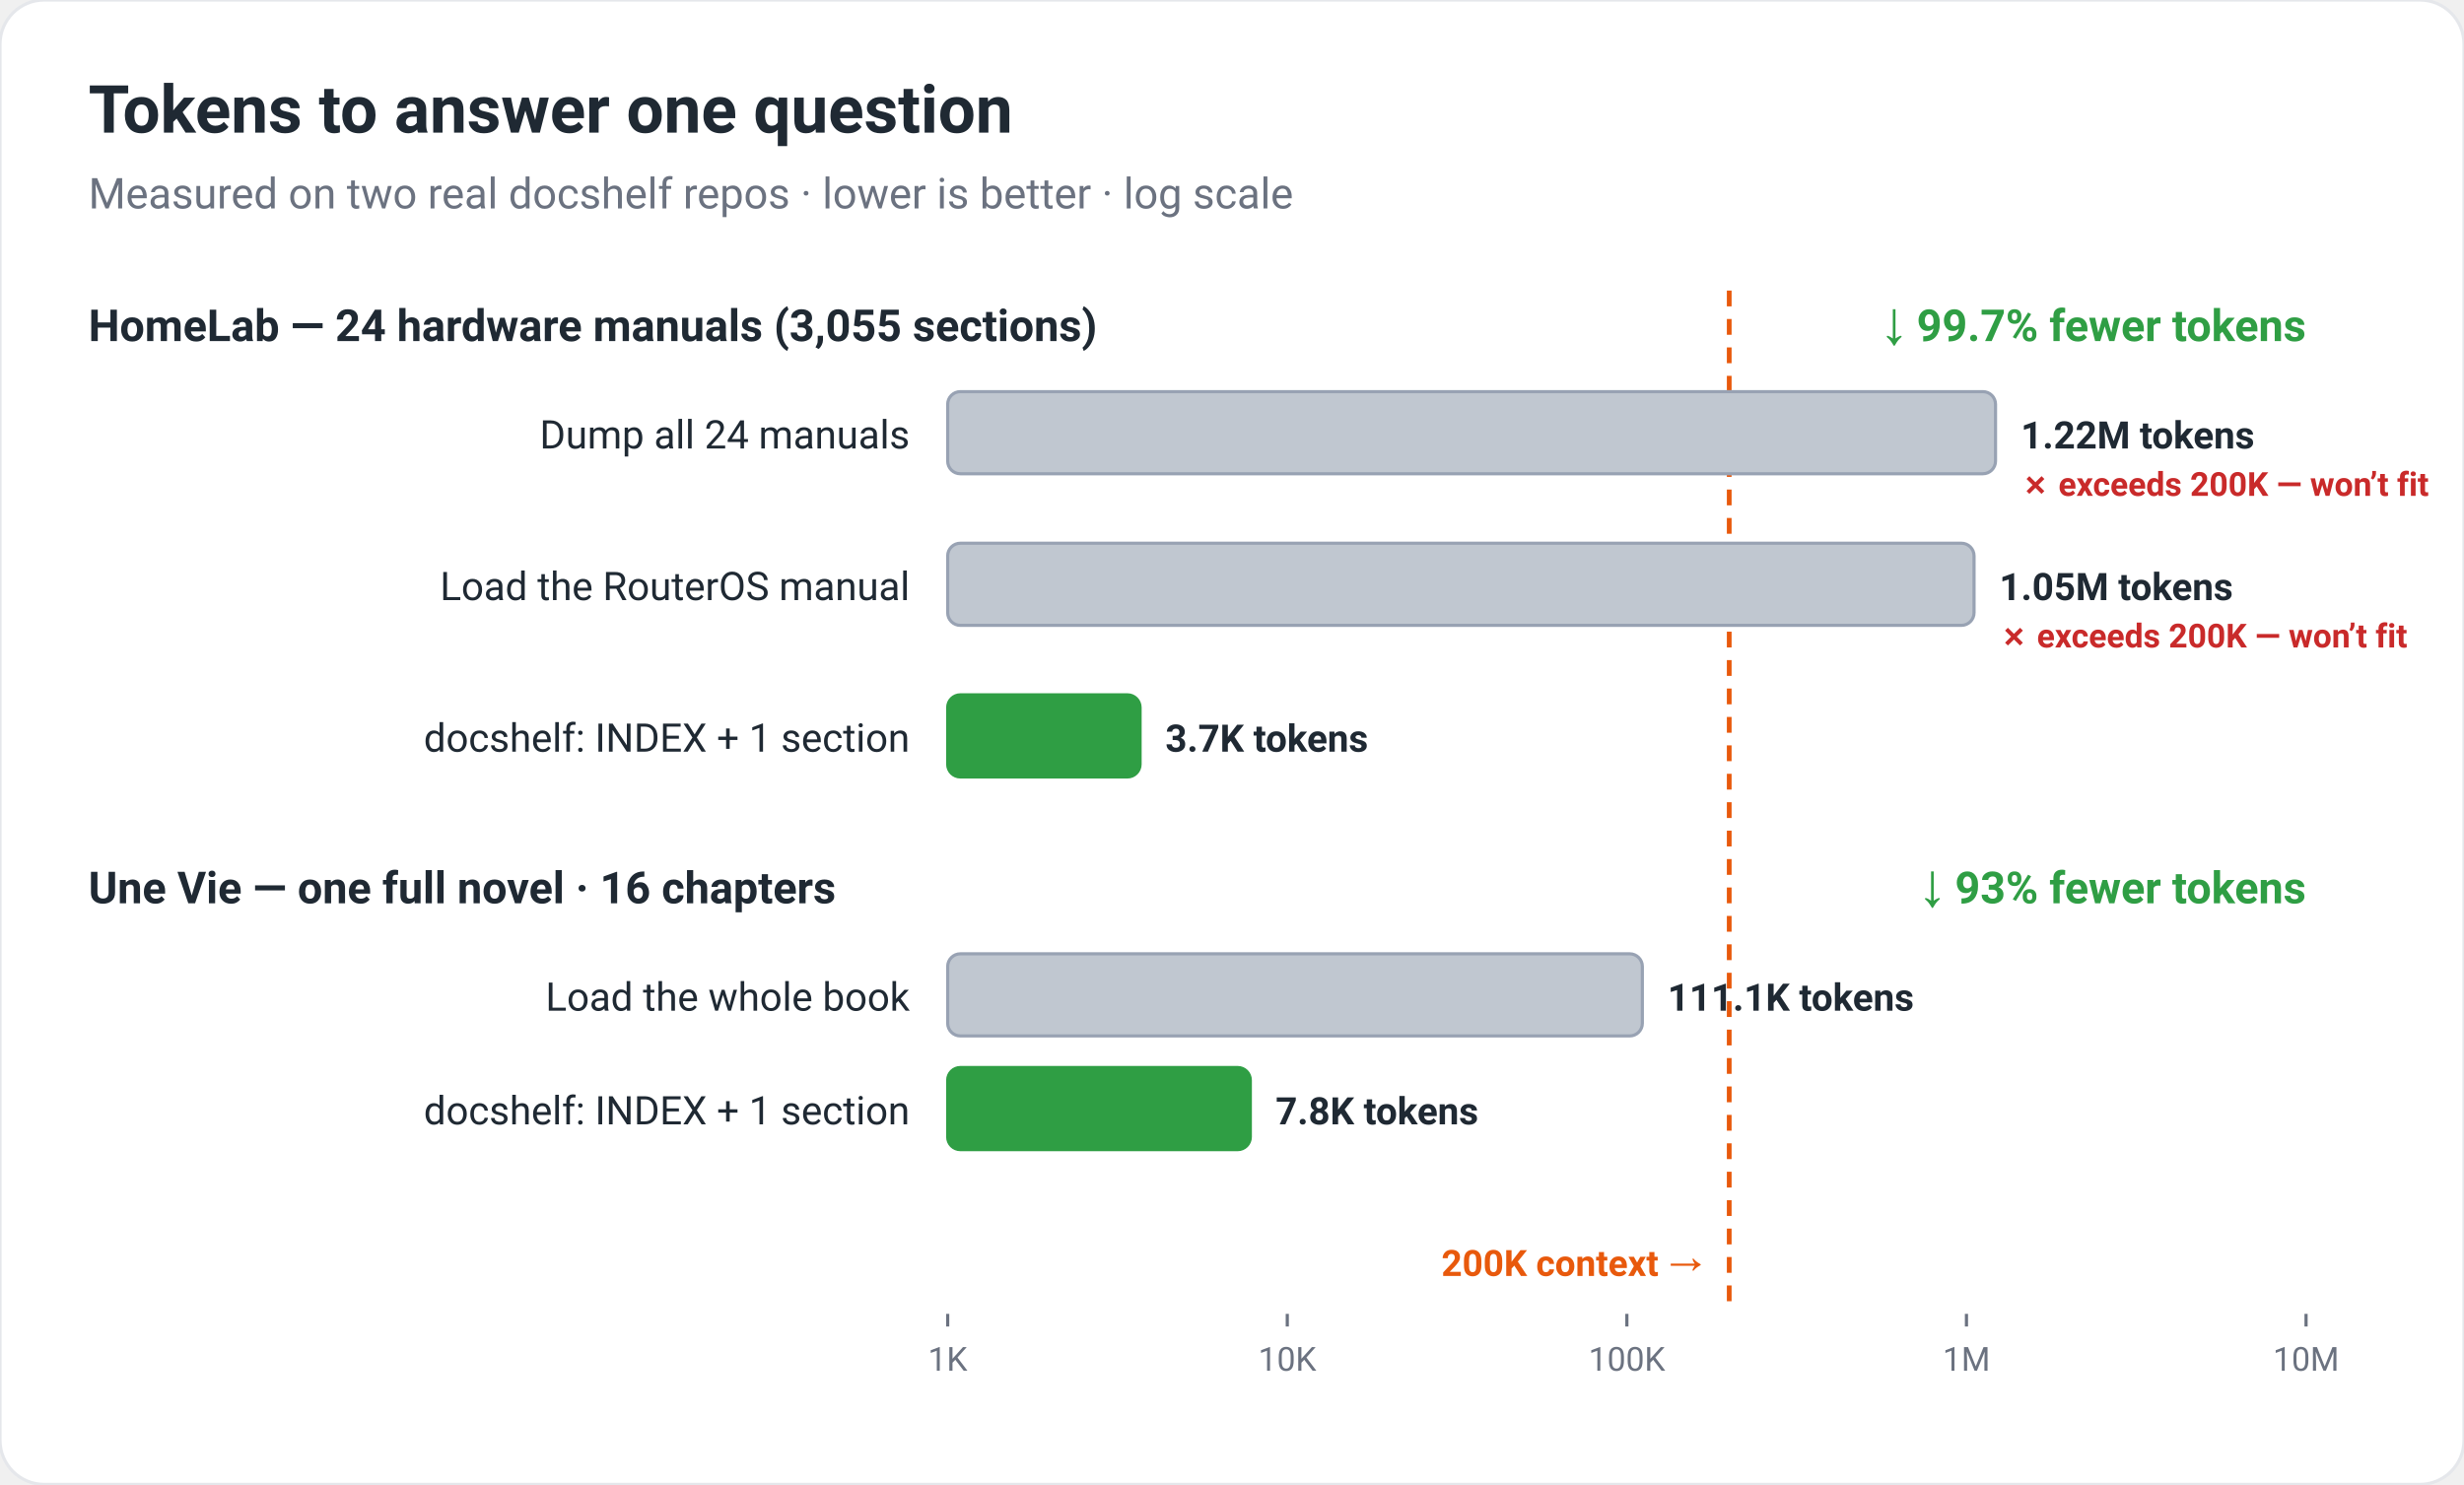
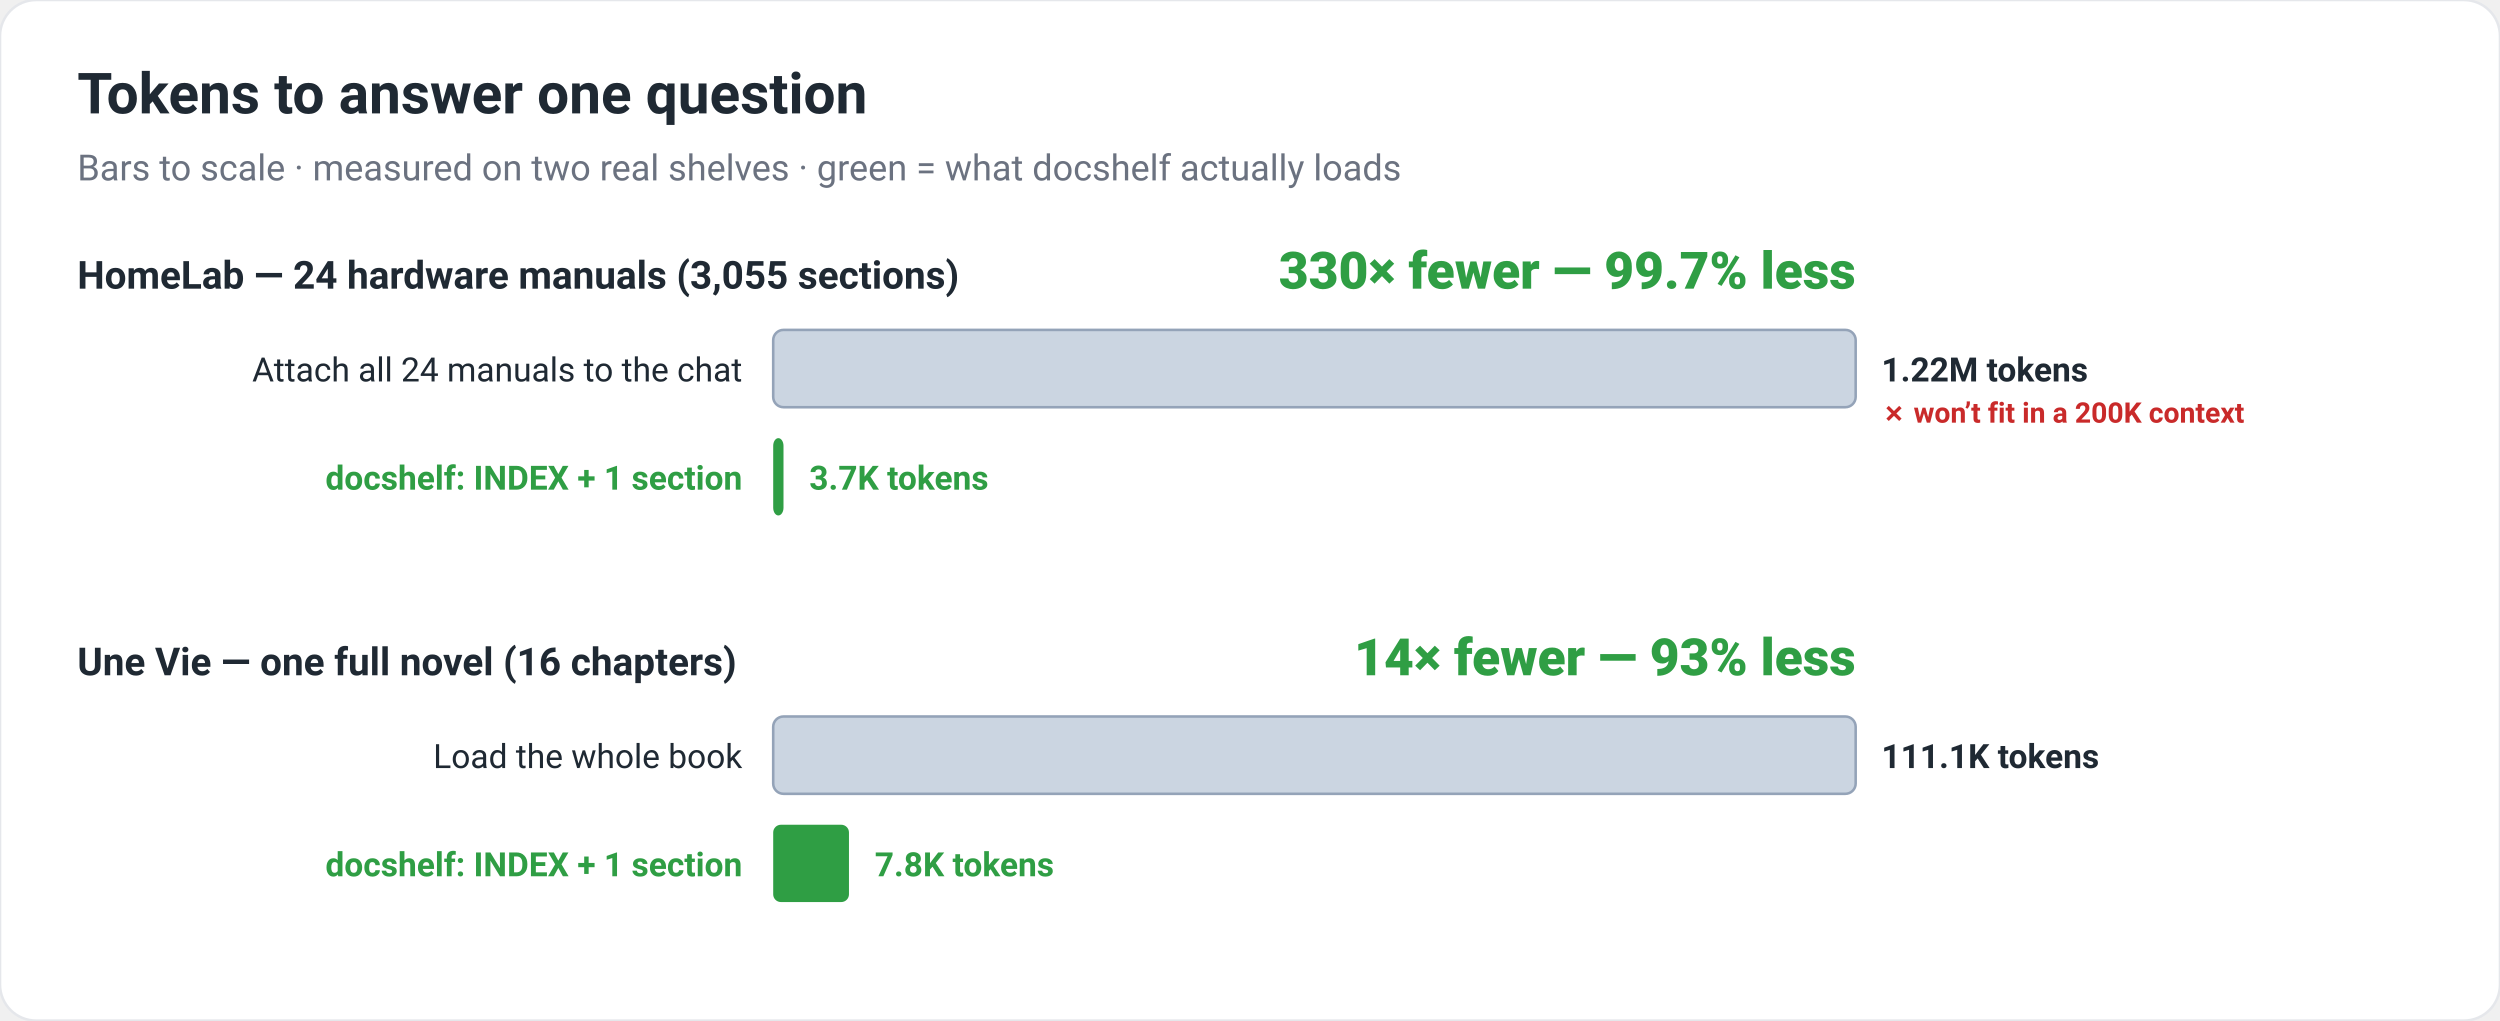
- <svg xmlns="http://www.w3.org/2000/svg" width="780" height="470" viewBox="0 0 780 470" font-family="-apple-system,Segoe UI,Roboto,Helvetica,Arial,sans-serif">
-   <rect x="0" y="0" width="780" height="470" rx="14" fill="#ffffff" stroke="#e5e7eb" />
-   <text x="28" y="42" font-size="21" font-weight="700" fill="#1f2933">Tokens to answer one question</text>
-   <text x="28" y="66" font-size="13.5" fill="#6b7280">Measured on two real docshelf repos · lower is better · log scale</text>
-   <line x1="547.4" y1="92" x2="547.4" y2="412" stroke="#e8590c" stroke-width="1.5" stroke-dasharray="5 4" />
-   <text x="539.4" y="404" font-size="11.5" fill="#e8590c" font-weight="600" text-anchor="end">200K context →</text>
-   <text x="28" y="108" font-size="14" font-weight="700" fill="#1f2933">HomeLab — 24 hardware manuals (3,055 sections)</text>
-   <text x="730" y="108" font-size="14" font-weight="700" fill="#2f9e44" text-anchor="end">↓ 99.7% fewer tokens</text>
-   <text x="288" y="142" font-size="12.5" fill="#1f2933" text-anchor="end">Dump all 24 manuals</text>
-   <rect x="300" y="124" width="331.7" height="26" rx="4" fill="#c0c7d0" stroke="#98a2b3" />
-   <text x="639.7" y="142" font-size="12" font-weight="600" fill="#1f2933">1.22M tokens</text>
-   <text x="639.7" y="157" font-size="10.5" fill="#c92a2a" font-weight="600">✗ exceeds 200K — won’t fit</text>
-   <text x="288" y="190" font-size="12.5" fill="#1f2933" text-anchor="end">Load the RouterOS manual</text>
-   <rect x="300" y="172" width="324.9" height="26" rx="4" fill="#c0c7d0" stroke="#98a2b3" />
-   <text x="632.9" y="190" font-size="12" font-weight="600" fill="#1f2933">1.05M tokens</text>
-   <text x="632.9" y="205" font-size="10.5" fill="#c92a2a" font-weight="600">✗ exceeds 200K — won’t fit</text>
-   <text x="288" y="238" font-size="12.5" fill="#1f2933" text-anchor="end">docshelf: INDEX + 1 section</text>
-   <rect x="300" y="220" width="60.9" height="26" rx="4" fill="#2f9e44" stroke="#2f9e44" />
-   <text x="368.9" y="238" font-size="12" font-weight="600" fill="#1f2933">3.7K tokens</text>
-   <text x="28" y="286" font-size="14" font-weight="700" fill="#1f2933">Une Vie — one full novel · 16 chapters</text>
-   <text x="730" y="286" font-size="14" font-weight="700" fill="#2f9e44" text-anchor="end">↓ 93% fewer tokens</text>
-   <text x="288" y="320" font-size="12.5" fill="#1f2933" text-anchor="end">Load the whole book</text>
-   <rect x="300" y="302" width="219.9" height="26" rx="4" fill="#c0c7d0" stroke="#98a2b3" />
-   <text x="527.9" y="320" font-size="12" font-weight="600" fill="#1f2933">111.1K tokens</text>
-   <text x="288" y="356" font-size="12.5" fill="#1f2933" text-anchor="end">docshelf: INDEX + 1 section</text>
-   <rect x="300" y="338" width="95.8" height="26" rx="4" fill="#2f9e44" stroke="#2f9e44" />
-   <text x="403.8" y="356" font-size="12" font-weight="600" fill="#1f2933">7.8K tokens</text>
-   <line x1="300.0" y1="416" x2="300.0" y2="420" stroke="#6b7280" />
-   <text x="300.0" y="434" font-size="10.5" fill="#6b7280" text-anchor="middle">1K</text>
-   <line x1="407.5" y1="416" x2="407.5" y2="420" stroke="#6b7280" />
-   <text x="407.5" y="434" font-size="10.5" fill="#6b7280" text-anchor="middle">10K</text>
-   <line x1="515.0" y1="416" x2="515.0" y2="420" stroke="#6b7280" />
-   <text x="515.0" y="434" font-size="10.5" fill="#6b7280" text-anchor="middle">100K</text>
-   <line x1="622.5" y1="416" x2="622.5" y2="420" stroke="#6b7280" />
-   <text x="622.5" y="434" font-size="10.5" fill="#6b7280" text-anchor="middle">1M</text>
-   <line x1="730.0" y1="416" x2="730.0" y2="420" stroke="#6b7280" />
-   <text x="730.0" y="434" font-size="10.5" fill="#6b7280" text-anchor="middle">10M</text>
+ <svg xmlns="http://www.w3.org/2000/svg" width="970" height="396" viewBox="0 0 970 396" font-family="-apple-system,Segoe UI,Roboto,Helvetica,Arial,sans-serif">
+   <rect width="970" height="396" rx="14" fill="#ffffff" stroke="#e5e7eb" />
+   <text x="30" y="44" font-size="22" font-weight="700" fill="#1f2933">Tokens to answer one question</text>
+   <text x="30" y="70" font-size="14" fill="#6b7280">Bars to scale · measured on two real shelves · green = what docshelf actually loads</text>
+   <text x="30" y="112" font-size="15" font-weight="700" fill="#1f2933">HomeLab — 24 hardware manuals (3,055 sections)</text>
+   <text x="720" y="112" font-size="20" font-weight="800" fill="#2f9e44" text-anchor="end">330× fewer — 99.7% less</text>
+   <text x="288" y="148" font-size="13" fill="#1f2933" text-anchor="end">Attach all 24 manuals to the chat</text>
+   <rect x="300" y="128" width="420" height="30" rx="4" fill="#cbd5e1" stroke="#94a3b8" />
+   <text x="730" y="148" font-size="13" font-weight="700" fill="#1f2933">1.22M tokens</text>
+   <text x="730" y="164" font-size="11" font-weight="600" fill="#c92a2a">✗ won’t fit in a 200K context</text>
+   <text x="288" y="190" font-size="13" font-weight="600" fill="#2f9e44" text-anchor="end">docshelf: INDEX + 1 section</text>
+   <rect x="300" y="170" width="4.0" height="30" rx="3" fill="#2f9e44" />
+   <text x="314.0" y="190" font-size="13" font-weight="700" fill="#2f9e44">3.7K tokens</text>
+   <text x="30" y="262" font-size="15" font-weight="700" fill="#1f2933">Une Vie — one full novel (16 chapters)</text>
+   <text x="720" y="262" font-size="20" font-weight="800" fill="#2f9e44" text-anchor="end">14× fewer — 93% less</text>
+   <text x="288" y="298" font-size="13" fill="#1f2933" text-anchor="end">Load the whole book</text>
+   <rect x="300" y="278" width="420" height="30" rx="4" fill="#cbd5e1" stroke="#94a3b8" />
+   <text x="730" y="298" font-size="13" font-weight="700" fill="#1f2933">111.1K tokens</text>
+   <text x="288" y="340" font-size="13" font-weight="600" fill="#2f9e44" text-anchor="end">docshelf: INDEX + 1 section</text>
+   <rect x="300" y="320" width="29.4" height="30" rx="3" fill="#2f9e44" />
+   <text x="339.4" y="340" font-size="13" font-weight="700" fill="#2f9e44">7.8K tokens</text>
</svg>
